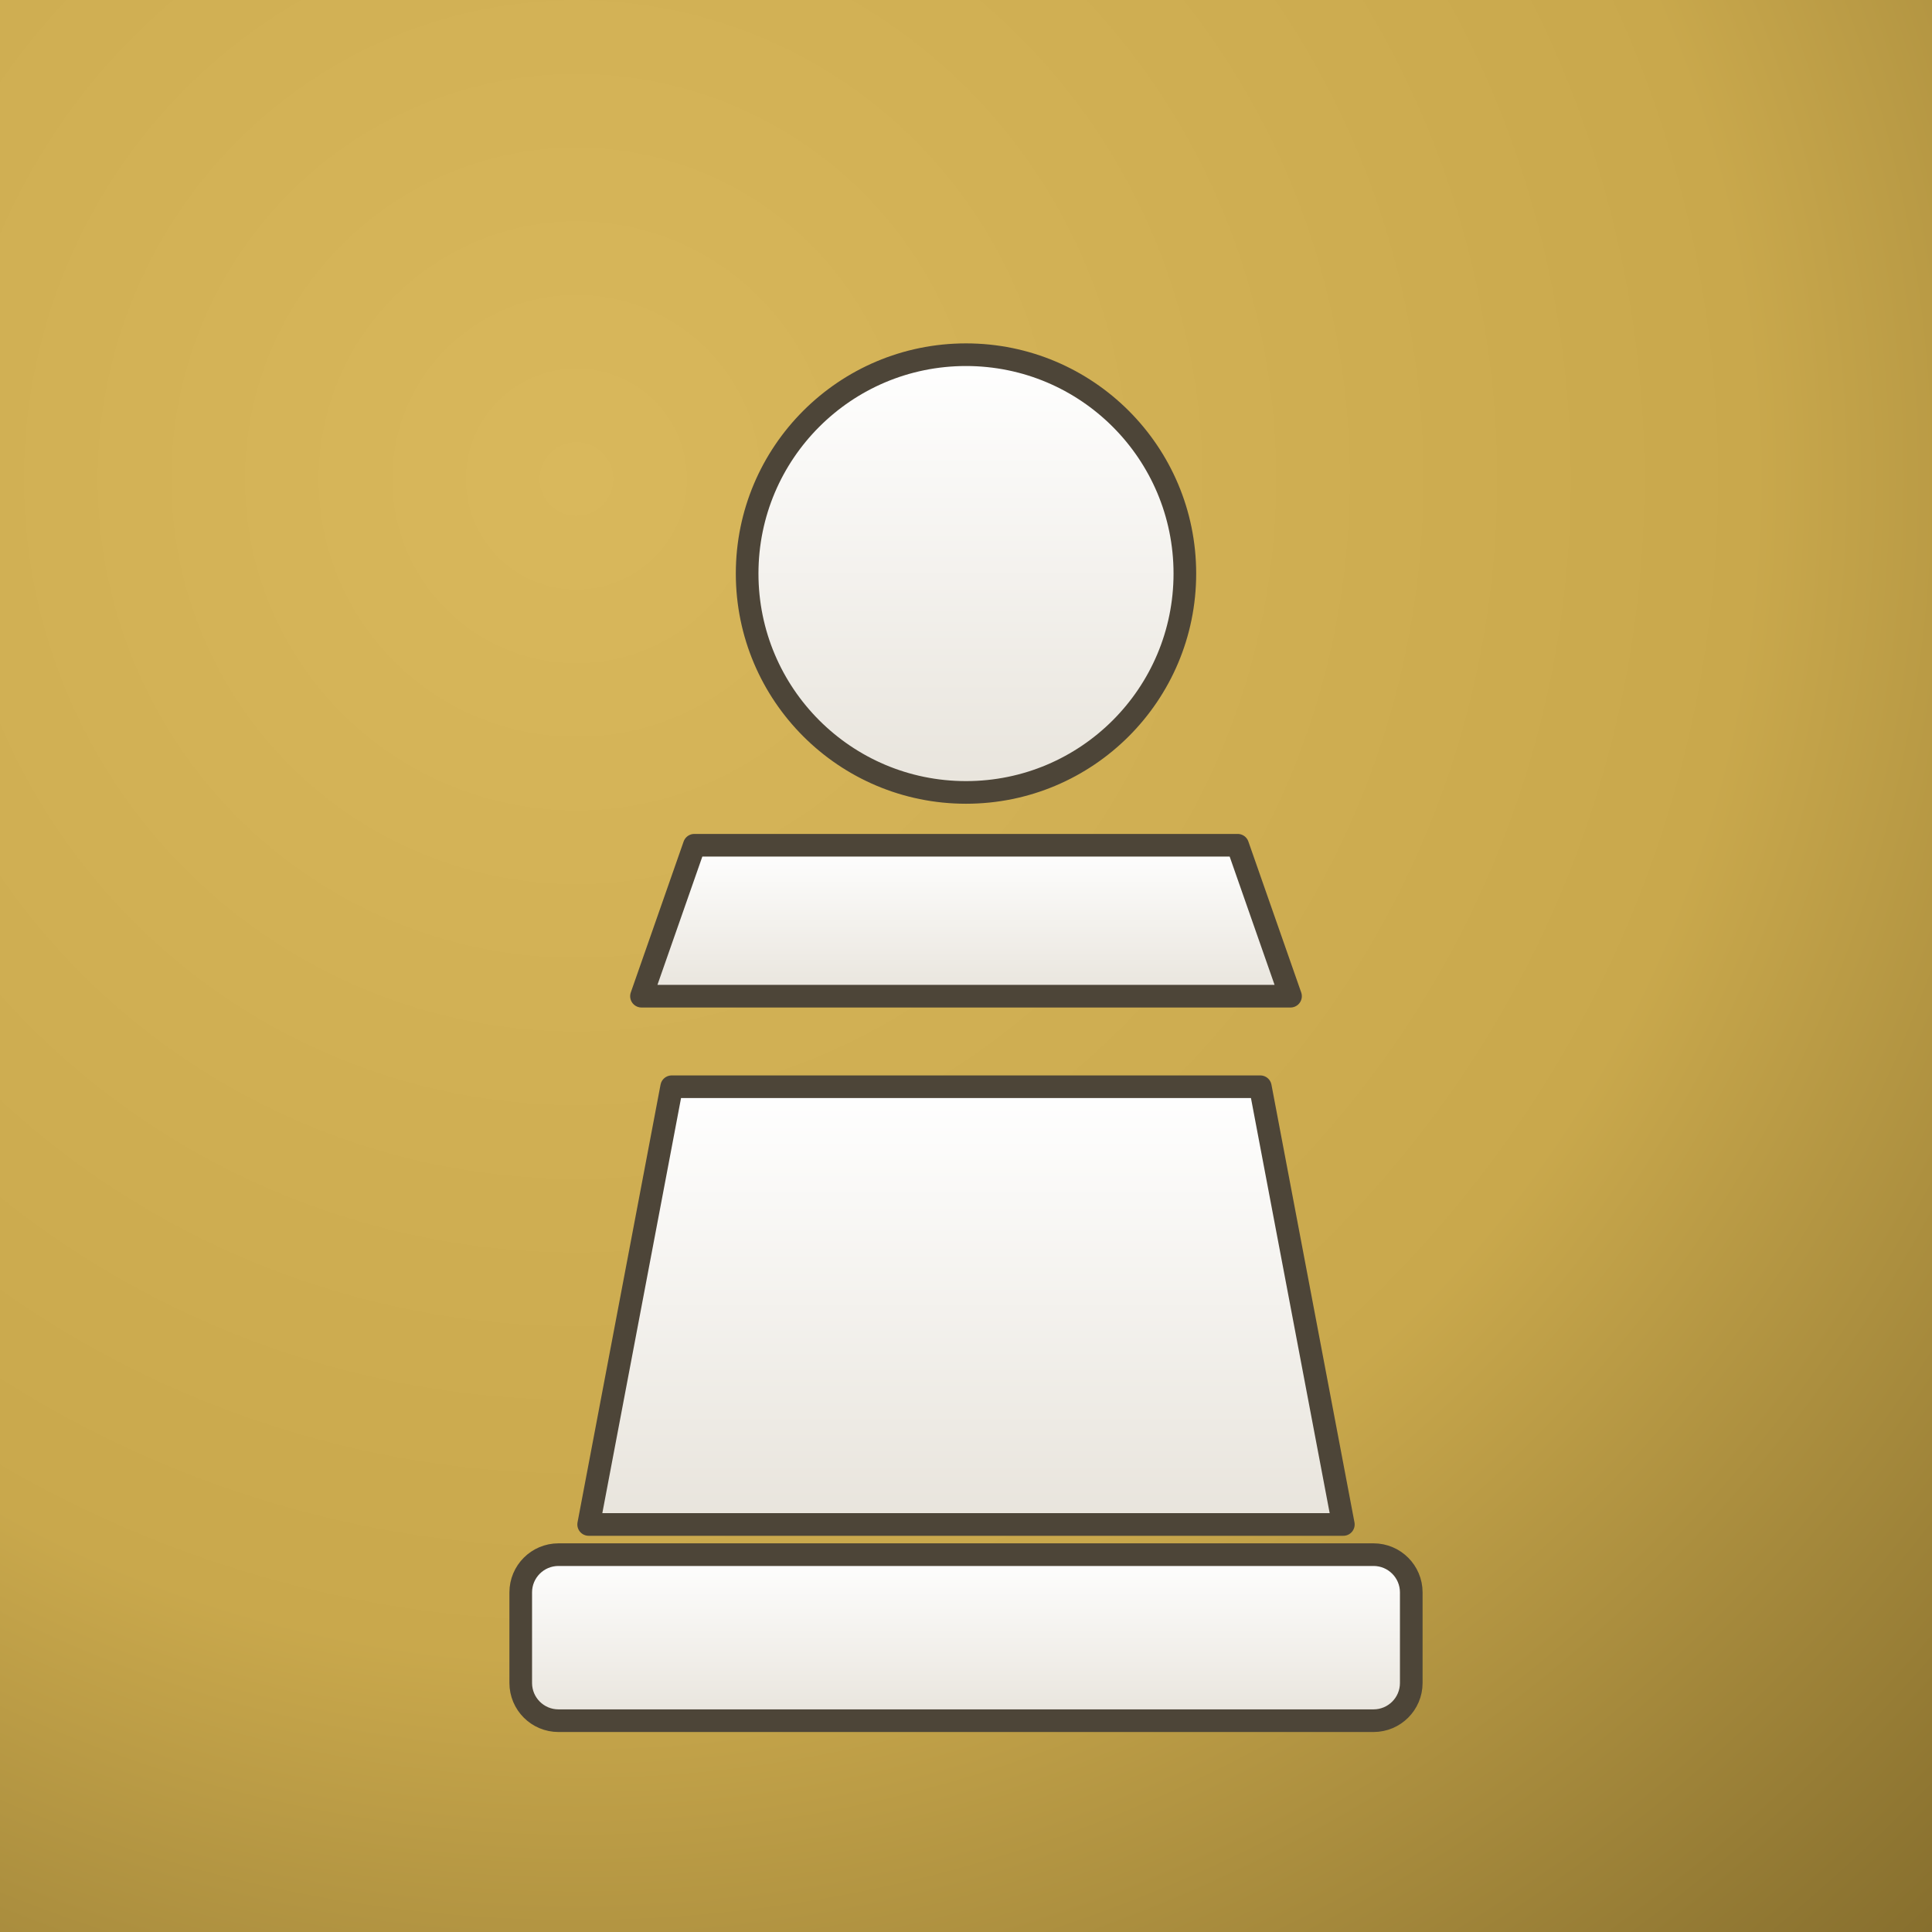
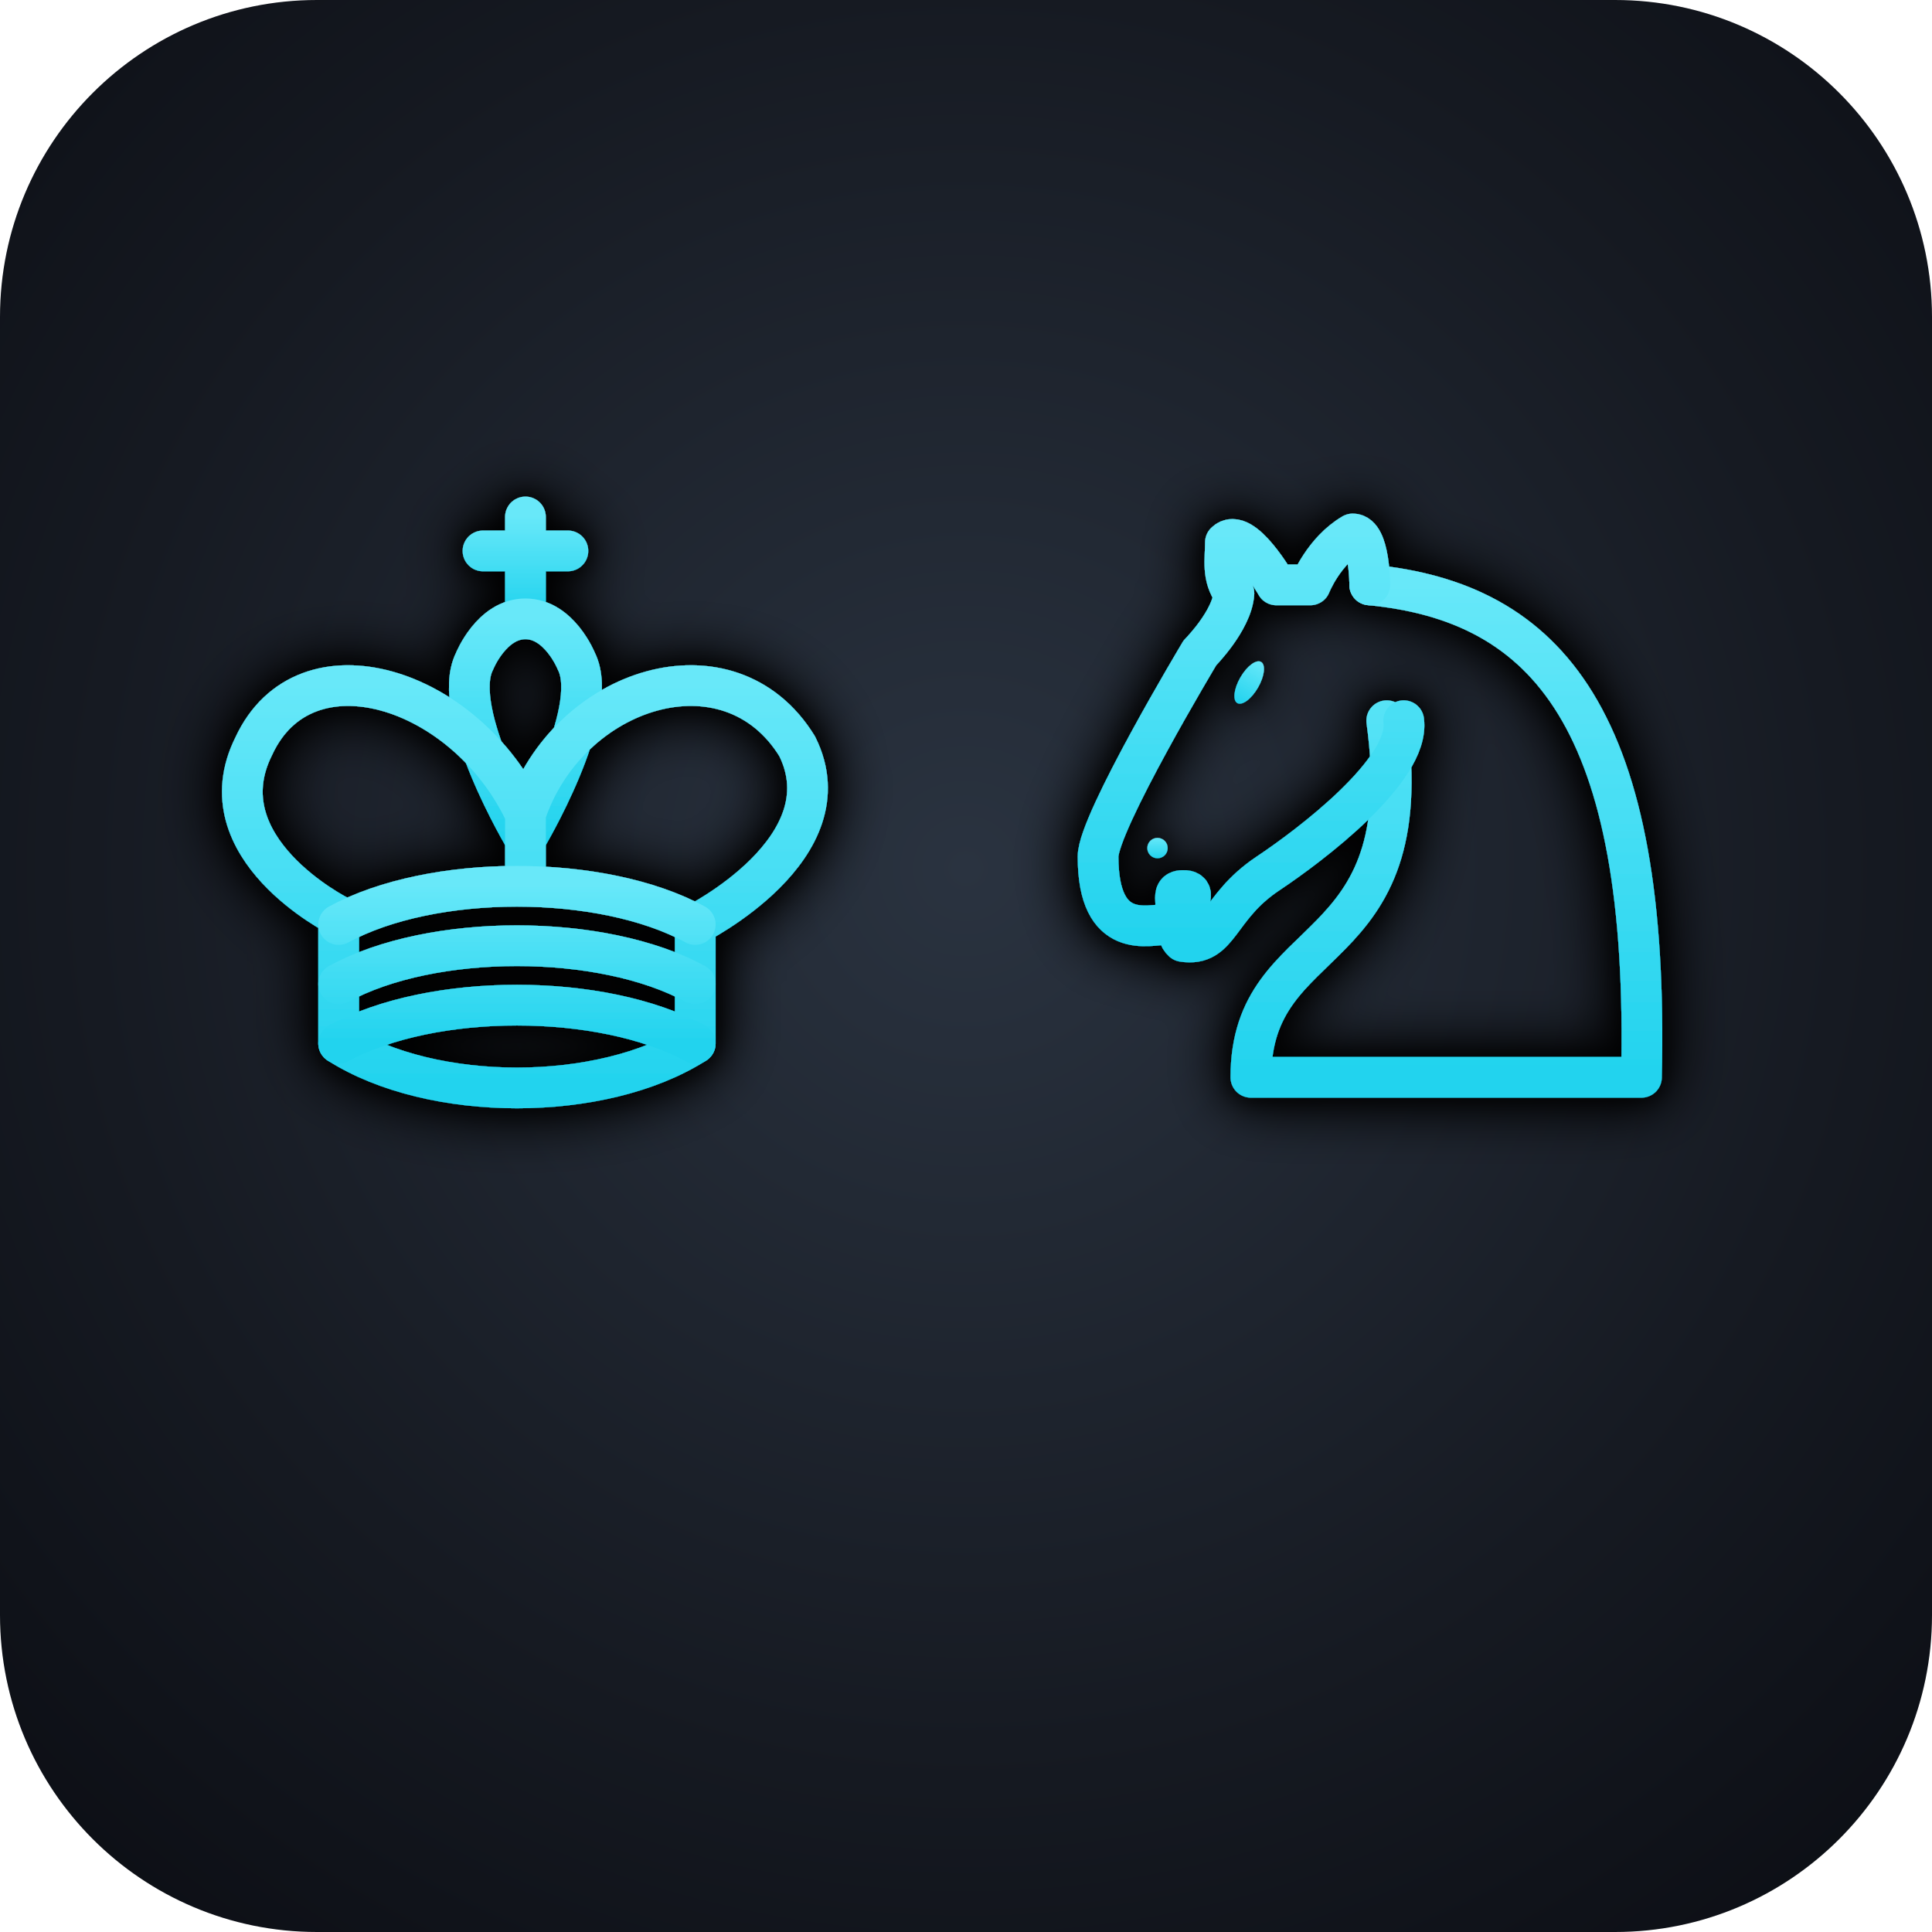
<svg xmlns="http://www.w3.org/2000/svg" viewBox="0 0 512 512" width="512" height="512">
  <defs>
-     <radialGradient id="bg" cx="0.3" cy="0.25" r="1.1">
-       <stop offset="0%" stop-color="#D9B85C" />
-       <stop offset="55%" stop-color="#C9A84C" />
-       <stop offset="100%" stop-color="#7a6428" />
+     <radialGradient id="bg" cx="0.5" cy="0.45" r="0.75">
+       <stop offset="0%" stop-color="#2a3340" />
+       <stop offset="60%" stop-color="#161a22" />
+       <stop offset="100%" stop-color="#0a0c12" />
    </radialGradient>
-     <linearGradient id="pawn" x1="0" y1="0" x2="0" y2="1">
-       <stop offset="0%" stop-color="#ffffff" />
-       <stop offset="100%" stop-color="#e8e4dc" />
+     <filter id="glow" x="-30%" y="-30%" width="160%" height="160%">
+       <feGaussianBlur in="SourceAlpha" stdDeviation="8" result="b1" />
+       <feGaussianBlur in="SourceAlpha" stdDeviation="3" result="b2" />
+       <feMerge>
+         <feMergeNode in="b1" />
+         <feMergeNode in="b1" />
+         <feMergeNode in="b2" />
+         <feMergeNode in="SourceGraphic" />
+       </feMerge>
+     </filter>
+     <linearGradient id="cyan" x1="0" y1="0" x2="0" y2="1">
+       <stop offset="0%" stop-color="#67e8f9" />
+       <stop offset="100%" stop-color="#22d3ee" />
    </linearGradient>
  </defs>
-   <rect width="512" height="512" fill="url(#bg)" />
-   <g transform="translate(256 280)" fill="url(#pawn)" stroke="#4d4538" stroke-width="6" stroke-linejoin="round">
-     <circle cx="0" cy="-128" r="58" />
-     <path d="M -72 -56 H 72 L 86 -16 H -86 Z" />
-     <path d="M -78 8 H 78 L 100 124 H -100 Z" />
-     <rect x="-118" y="132" width="236" height="44" rx="10" />
+   <rect width="512" height="512" rx="84" ry="84" fill="url(#bg)" />
+   <g filter="url(#glow)" fill="none" stroke="url(#cyan)" stroke-width="2.4" stroke-linecap="round" stroke-linejoin="round">
+     <g transform="translate(38 110) scale(4.5)">
+       <path stroke-linejoin="miter" d="M22.5 11.63V6M20 8h5" />
+       <path stroke-linecap="butt" stroke-linejoin="miter" d="M22.5 25s4.5-7.5 3-10.5c0 0-1-2.5-3-2.5s-3 2.5-3 2.5c-1.5 3 3 10.5 3 10.5" />
+       <path d="M11.5 37c5.5 3.5 15.5 3.5 21 0v-7s9-4.5 6-10.5c-4-6.5-13.5-3.5-16 4V27v-3.5c-3.5-7.5-13-10.5-16-4-3 6 5 10 5 10z" />
+       <path d="M11.5 30c5.5-3 15.5-3 21 0m-21 3.5c5.5-3 15.5-3 21 0m-21 3.5c5.5-3 15.5-3 21 0" />
+     </g>
+     <g transform="translate(264 110) scale(4.5)">
+       <path d="M22 10c10.5 1 16.5 8 16 29H15c0-9 10-6.5 8-21" />
+       <path d="M24 18c.38 2.91-5.55 7.37-8 9-3 2-2.82 4.34-5 4-1.042-.94 1.41-3.04 0-3-1 0 .19 1.23-1 2-1 0-4.003 1-4-4 0-2 6-12 6-12s1.89-1.9 2-3.5c-.73-.994-.5-2-.5-3 1-1 3 2.5 3 2.5h2s.78-1.992 2.5-3c1 0 1 3 1 3" />
+       <circle cx="9.5" cy="25.5" r="0.6" fill="url(#cyan)" stroke="none" />
+       <ellipse cx="14.9" cy="15.75" rx="0.6" ry="1.4" transform="rotate(30 14.9 15.75)" fill="url(#cyan)" stroke="none" />
+     </g>
  </g>
</svg>
